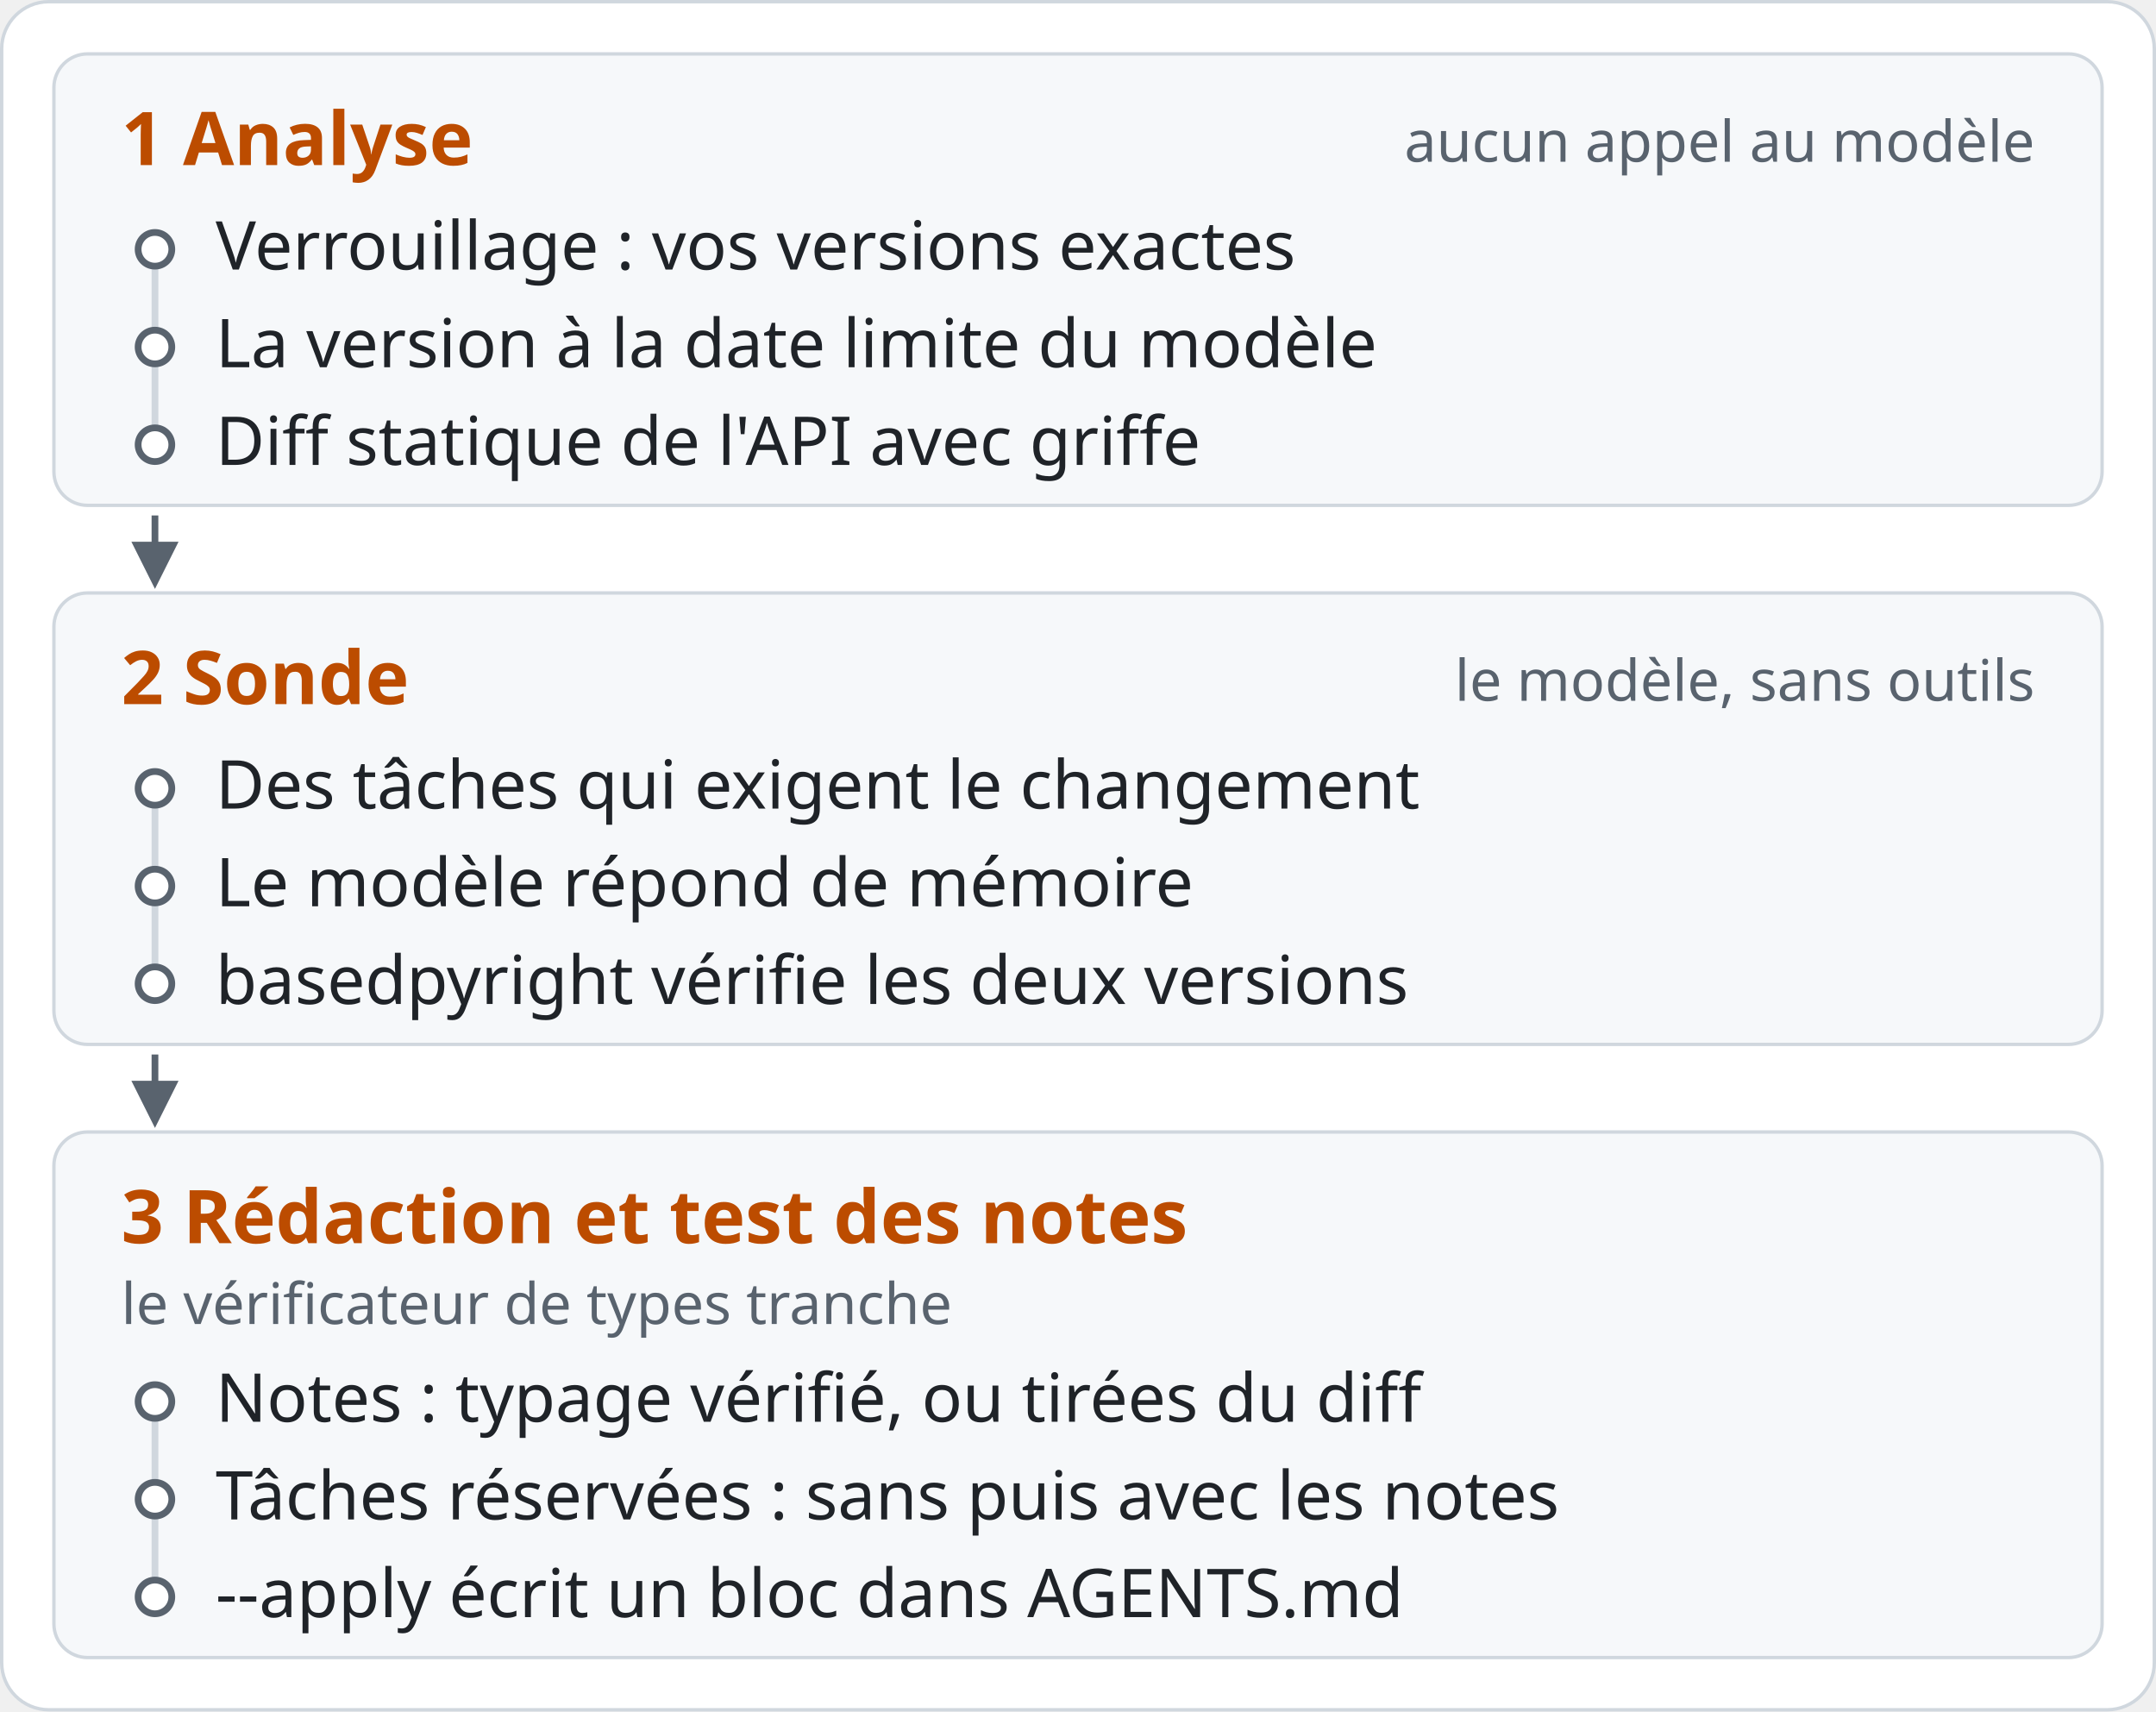
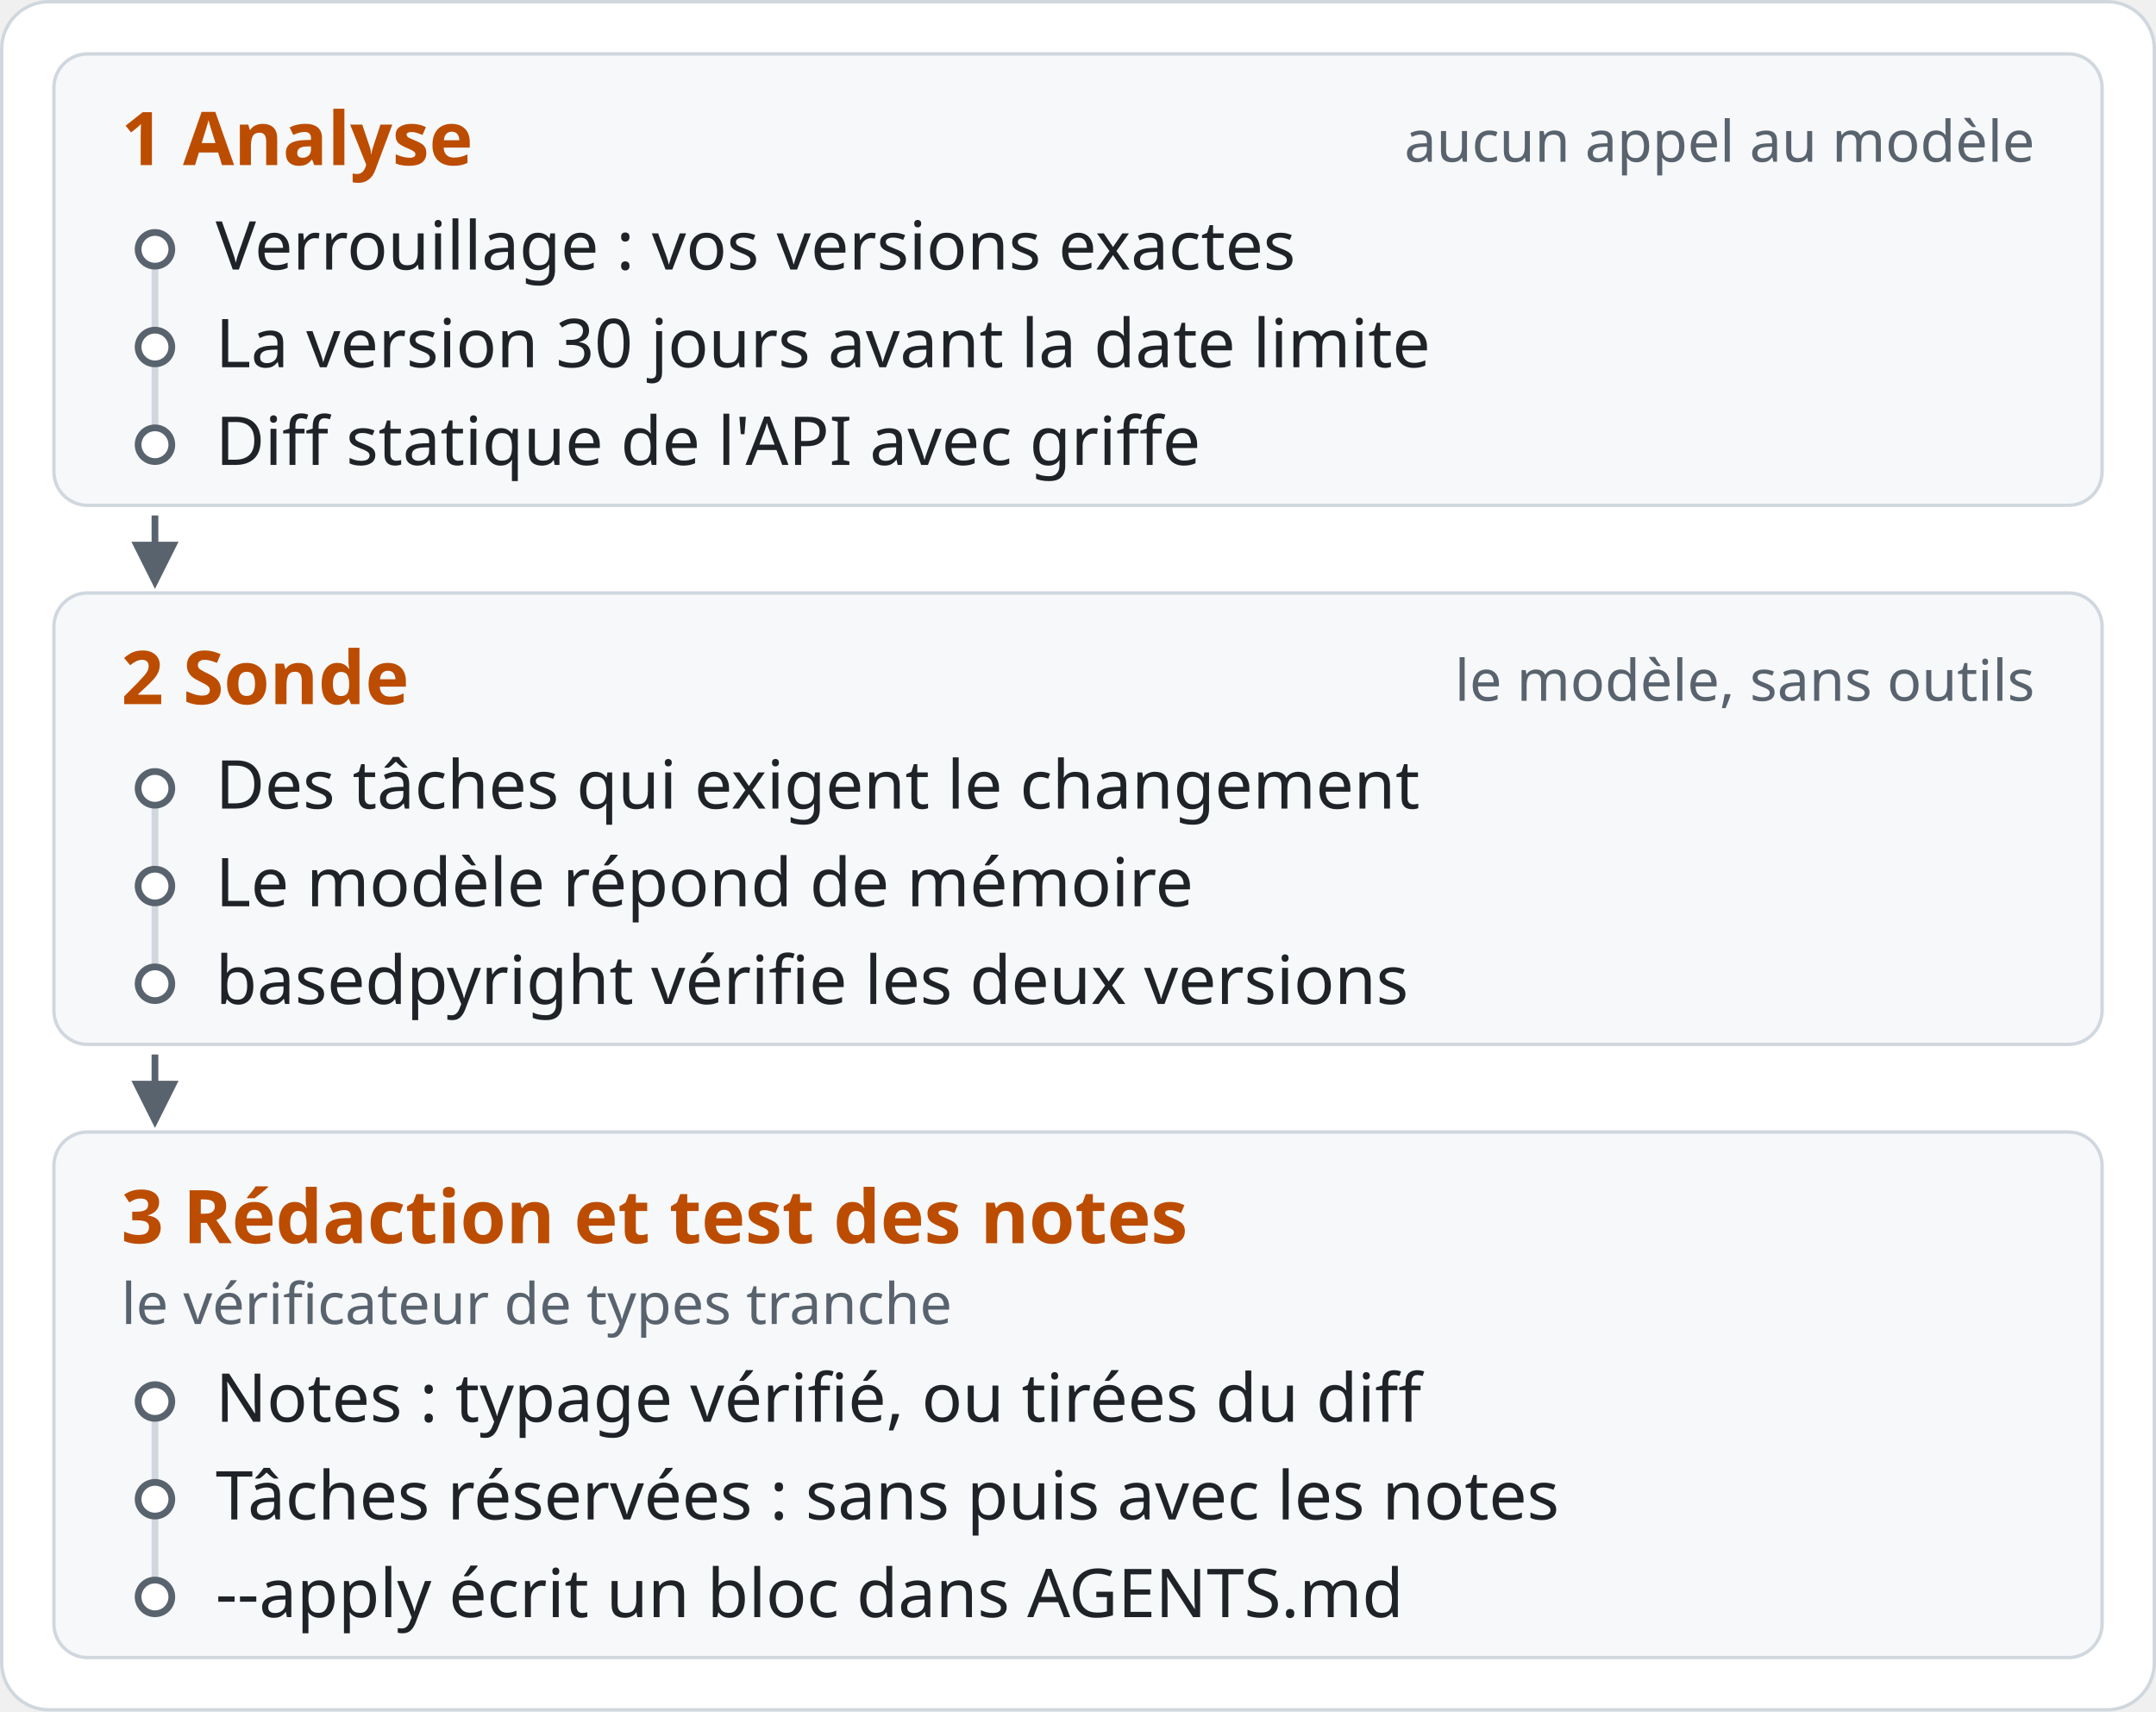
<svg xmlns="http://www.w3.org/2000/svg" width="640" height="508" viewBox="0 0 640 508" role="img" aria-labelledby="title desc" xml:lang="fr">
  <style>
    .sans { font-family: -apple-system, BlinkMacSystemFont, 'Segoe UI', 'Noto Sans', Helvetica, Arial, sans-serif; }
    .mono { font-family: ui-monospace, SFMono-Regular, 'SF Mono', Menlo, Consolas, 'Liberation Mono', monospace; }
    .text { fill: #1f2328; }
    .muted { fill: #59636e; }
    .accent { fill: #bc4c00; }
    .red { fill: #cf222e; }
    .green { fill: #1a7f37; }
    .b { font-weight: 700; }
    .sb { font-weight: 600; }
  </style>
  <defs>
    <marker id="head" viewBox="0 0 10 10" refX="8" refY="5" markerWidth="7" markerHeight="7" orient="auto-start-reverse">
      <path d="M0 0L10 5L0 10z" fill="#59636e" />
    </marker>
  </defs>
  <rect x="0.5" y="0.5" width="639" height="507" rx="14" fill="#ffffff" stroke="#d0d7de" />
  <rect x="16" y="16" width="608" height="134" rx="10" fill="#f6f8fa" stroke="#d0d7de" />
  <text x="36" y="49" font-size="22" class="sans b accent">1  Analyse</text>
  <text x="604" y="48" font-size="17" class="sans muted" text-anchor="end">aucun appel au modèle</text>
  <line x1="46" y1="74" x2="46" y2="132" stroke="#d0d7de" stroke-width="2" />
  <circle cx="46" cy="74" r="5" fill="#ffffff" stroke="#59636e" stroke-width="2" />
  <text x="64" y="80" font-size="20" class="sans text">Verrouillage : vos versions exactes</text>
  <circle cx="46" cy="103" r="5" fill="#ffffff" stroke="#59636e" stroke-width="2" />
-   <text x="64" y="109" font-size="20" class="sans text">La version à la date limite du modèle</text>
+   <text x="64" y="109" font-size="20" class="sans text">La version 30 jours avant la date limite</text>
  <circle cx="46" cy="132" r="5" fill="#ffffff" stroke="#59636e" stroke-width="2" />
  <text x="64" y="138" font-size="20" class="sans text">Diff statique de l'API avec griffe</text>
  <line x1="46" y1="153" x2="46" y2="172" stroke="#59636e" stroke-width="2" marker-end="url(#head)" />
  <rect x="16" y="176" width="608" height="134" rx="10" fill="#f6f8fa" stroke="#d0d7de" />
  <text x="36" y="209" font-size="22" class="sans b accent">2  Sonde</text>
  <text x="604" y="208" font-size="17" class="sans muted" text-anchor="end">le modèle, sans outils</text>
  <line x1="46" y1="234" x2="46" y2="292" stroke="#d0d7de" stroke-width="2" />
  <circle cx="46" cy="234" r="5" fill="#ffffff" stroke="#59636e" stroke-width="2" />
  <text x="64" y="240" font-size="20" class="sans text">Des tâches qui exigent le changement</text>
  <circle cx="46" cy="263" r="5" fill="#ffffff" stroke="#59636e" stroke-width="2" />
  <text x="64" y="269" font-size="20" class="sans text">Le modèle répond de mémoire</text>
  <circle cx="46" cy="292" r="5" fill="#ffffff" stroke="#59636e" stroke-width="2" />
  <text x="64" y="298" font-size="20" class="sans text">basedpyright vérifie les deux versions</text>
  <line x1="46" y1="313" x2="46" y2="332" stroke="#59636e" stroke-width="2" marker-end="url(#head)" />
  <rect x="16" y="336" width="608" height="156" rx="10" fill="#f6f8fa" stroke="#d0d7de" />
  <text x="36" y="369" font-size="22" class="sans b accent">3  Rédaction et test des notes</text>
  <text x="36" y="393" font-size="17" class="sans muted">le vérificateur de types tranche</text>
  <line x1="46" y1="416" x2="46" y2="474" stroke="#d0d7de" stroke-width="2" />
  <circle cx="46" cy="416" r="5" fill="#ffffff" stroke="#59636e" stroke-width="2" />
  <text x="64" y="422" font-size="20" class="sans text">Notes : typage vérifié, ou tirées du diff</text>
  <circle cx="46" cy="445" r="5" fill="#ffffff" stroke="#59636e" stroke-width="2" />
  <text x="64" y="451" font-size="20" class="sans text">Tâches réservées : sans puis avec les notes</text>
  <circle cx="46" cy="474" r="5" fill="#ffffff" stroke="#59636e" stroke-width="2" />
  <text x="64" y="480" font-size="20" class="sans text">--apply écrit un bloc dans AGENTS.md</text>
</svg>
